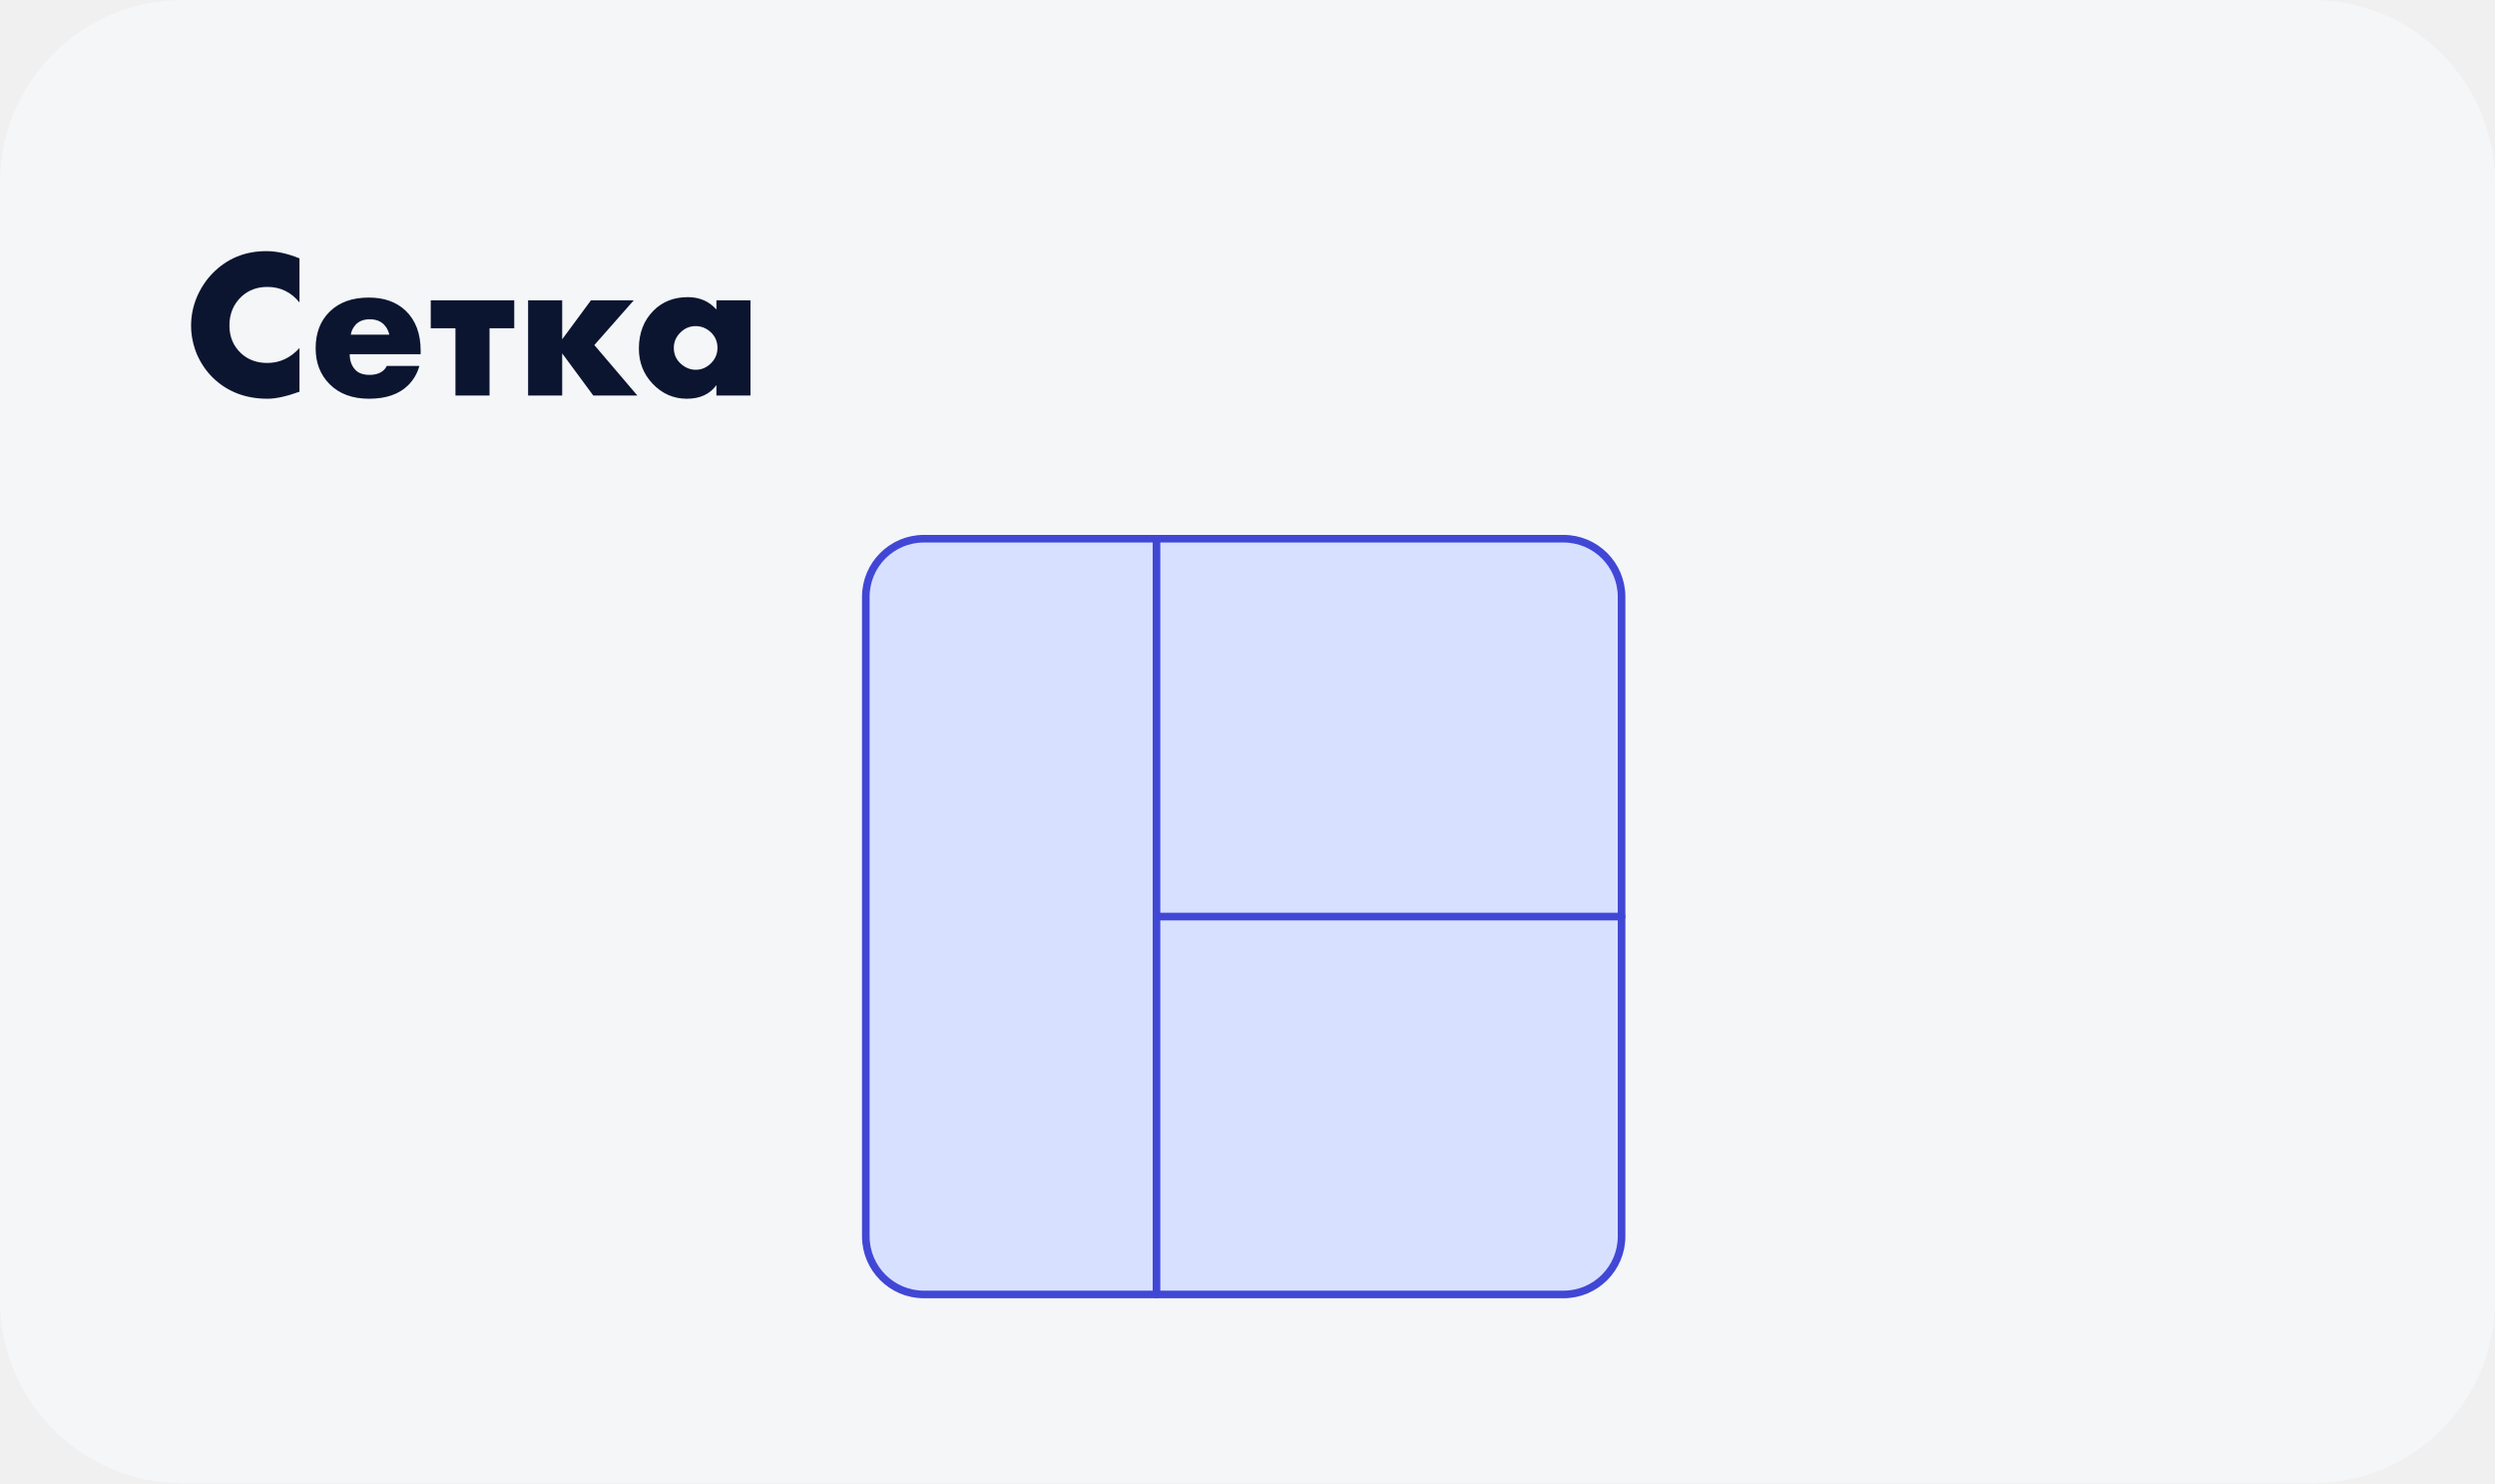
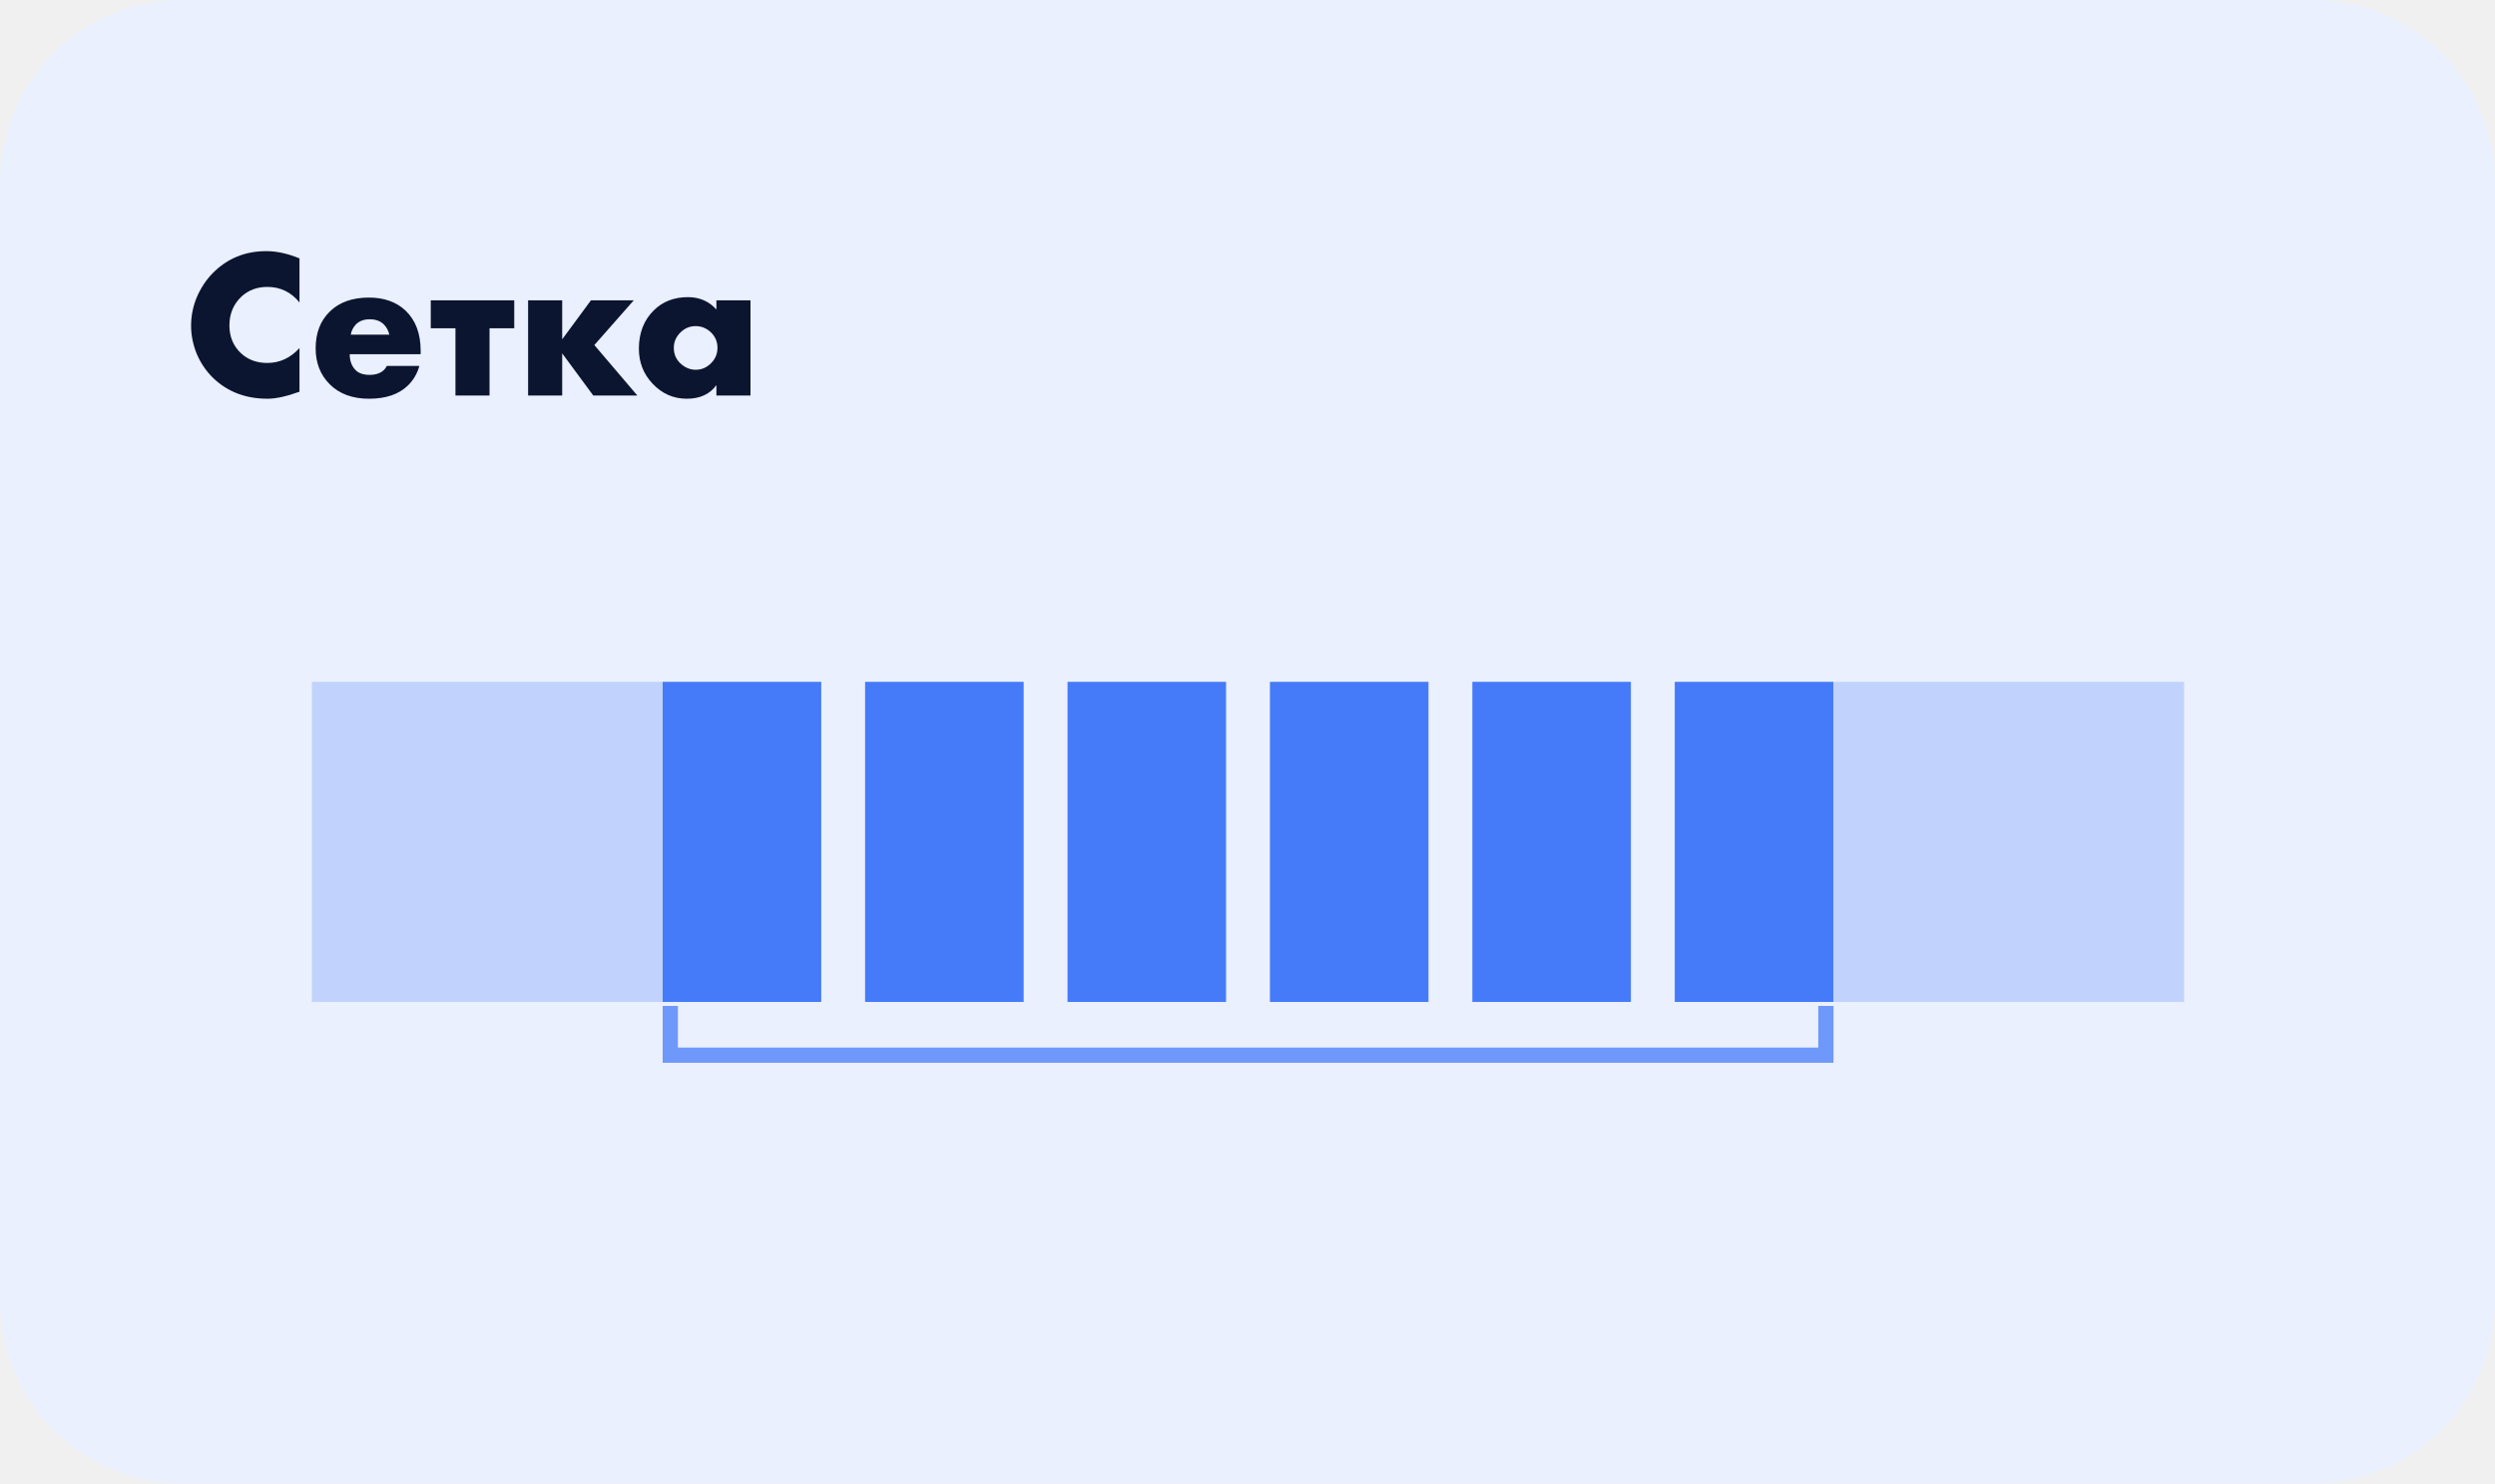
<svg xmlns="http://www.w3.org/2000/svg" width="328" height="195" viewBox="0 0 328 195" fill="none">
-   <rect width="328" height="195" rx="24" fill="#F5F6F8" />
+   <rect width="328" height="195" rx="24" fill="#EAF0FE" />
  <path d="M39.372 45.756V51.496C37.673 52.112 36.273 52.42 35.172 52.42C32.26 52.42 29.852 51.487 27.948 49.62C27.052 48.724 26.352 47.679 25.848 46.484C25.363 45.271 25.12 44.048 25.12 42.816C25.12 41.528 25.372 40.277 25.876 39.064C26.399 37.851 27.089 36.805 27.948 35.928C29.852 33.987 32.204 33.016 35.004 33.016C36.367 33.016 37.823 33.333 39.372 33.968V39.764C38.271 38.401 36.861 37.72 35.144 37.72C33.819 37.72 32.699 38.131 31.784 38.952C30.701 39.96 30.16 41.239 30.16 42.788C30.16 44.263 30.664 45.476 31.672 46.428C32.587 47.287 33.744 47.716 35.144 47.716C36.768 47.716 38.177 47.063 39.372 45.756ZM55.3 46.092V46.568H45.976C45.976 47.445 46.238 48.145 46.76 48.668C47.171 49.079 47.787 49.284 48.608 49.284C49.168 49.284 49.654 49.172 50.064 48.948C50.419 48.743 50.68 48.463 50.848 48.108H55.132C54.852 49.116 54.348 49.975 53.62 50.684C52.426 51.841 50.727 52.42 48.524 52.42C46.34 52.42 44.614 51.785 43.344 50.516C42.112 49.284 41.496 47.707 41.496 45.784C41.496 43.768 42.122 42.153 43.372 40.94C44.623 39.727 46.331 39.12 48.496 39.12C50.494 39.12 52.099 39.689 53.312 40.828C54.638 42.097 55.3 43.852 55.3 46.092ZM46.116 43.992H51.184C51.054 43.451 50.811 43.003 50.456 42.648C50.008 42.2 49.392 41.976 48.608 41.976C47.843 41.976 47.236 42.2 46.788 42.648C46.415 43.059 46.191 43.507 46.116 43.992ZM59.876 52V43.152H56.628V39.484H67.604V43.152H64.356V52H59.876ZM69.427 52V39.484H73.907V44.608L77.687 39.484H83.315L78.135 45.364L83.791 52H77.995L73.907 46.456V52H69.427ZM94.181 40.688V39.484H98.661V52H94.181V50.628C93.323 51.823 92.025 52.42 90.289 52.42C88.534 52.42 87.032 51.757 85.781 50.432C84.587 49.163 83.989 47.632 83.989 45.84C83.989 43.787 84.633 42.116 85.921 40.828C87.097 39.652 88.6 39.064 90.429 39.064C91.96 39.064 93.21 39.605 94.181 40.688ZM91.437 42.872C90.691 42.872 90.037 43.143 89.477 43.684C88.88 44.263 88.581 44.944 88.581 45.728C88.581 46.549 88.871 47.231 89.449 47.772C90.046 48.332 90.719 48.612 91.465 48.612C92.231 48.612 92.903 48.323 93.481 47.744C94.041 47.184 94.321 46.512 94.321 45.728C94.321 44.925 94.032 44.244 93.453 43.684C92.874 43.143 92.203 42.872 91.437 42.872Z" fill="#0B1530" />
-   <path d="M121.464 170.177H205.536C209.757 170.177 213.178 166.756 213.178 162.535V78.463C213.178 74.242 209.757 70.82 205.536 70.82H121.464C117.243 70.82 113.821 74.242 113.821 78.463V162.535C113.821 166.756 117.243 170.177 121.464 170.177Z" fill="#D7E0FF" />
-   <path d="M121.464 170.177H205.536C209.757 170.177 213.178 166.756 213.178 162.535V78.463C213.178 74.242 209.757 70.82 205.536 70.82H121.464C117.243 70.82 113.821 74.242 113.821 78.463V162.535C113.821 166.756 117.243 170.177 121.464 170.177Z" stroke="#4147D5" stroke-linecap="round" stroke-linejoin="round" />
-   <path d="M152.036 70.82V170.177" stroke="#4147D5" stroke-linecap="round" stroke-linejoin="round" />
-   <path d="M152.036 120.5H213.179" stroke="#4147D5" stroke-linecap="round" stroke-linejoin="round" />
+   <rect x="41" y="89.637" width="46.118" height="42.083" fill="#C1D3FD" />
+   <rect x="87.118" y="89.637" width="20.845" height="42.083" fill="#457BF8" />
+   <rect x="113.728" y="89.637" width="20.845" height="42.083" fill="#457BF8" />
+   <rect x="140.338" y="89.637" width="20.845" height="42.083" fill="#457BF8" />
+   <rect x="166.948" y="89.637" width="20.845" height="42.083" fill="#457BF8" />
+   <rect x="193.559" y="89.637" width="20.845" height="42.083" fill="#457BF8" />
+   <rect x="220.168" y="89.637" width="20.845" height="42.083" fill="#457BF8" />
+   <rect x="241.014" y="89.637" width="46.118" height="42.083" fill="#C1D3FD" />
+   <mask id="path-11-inside-1_1065_3789" fill="white">
+     <path d="M241.037 132.225L241.037 139.719L87.118 139.719L87.118 132.225L241.037 132.225Z" />
+   </mask>
+   <path d="M241.037 139.719L241.037 141.719L243.037 141.719L243.037 139.719L241.037 139.719ZM87.118 139.719L85.118 139.719L85.118 141.719L87.118 141.719L87.118 139.719ZM239.037 132.225L239.037 139.719L243.037 139.719L243.037 132.225L239.037 132.225ZM241.037 137.719L87.118 137.719L87.118 141.719L241.037 141.719L241.037 137.719ZM89.118 139.719L89.118 132.225L85.118 132.225L85.118 139.719L89.118 139.719Z" fill="#6E98FA" mask="url(#path-11-inside-1_1065_3789)" />
</svg>
